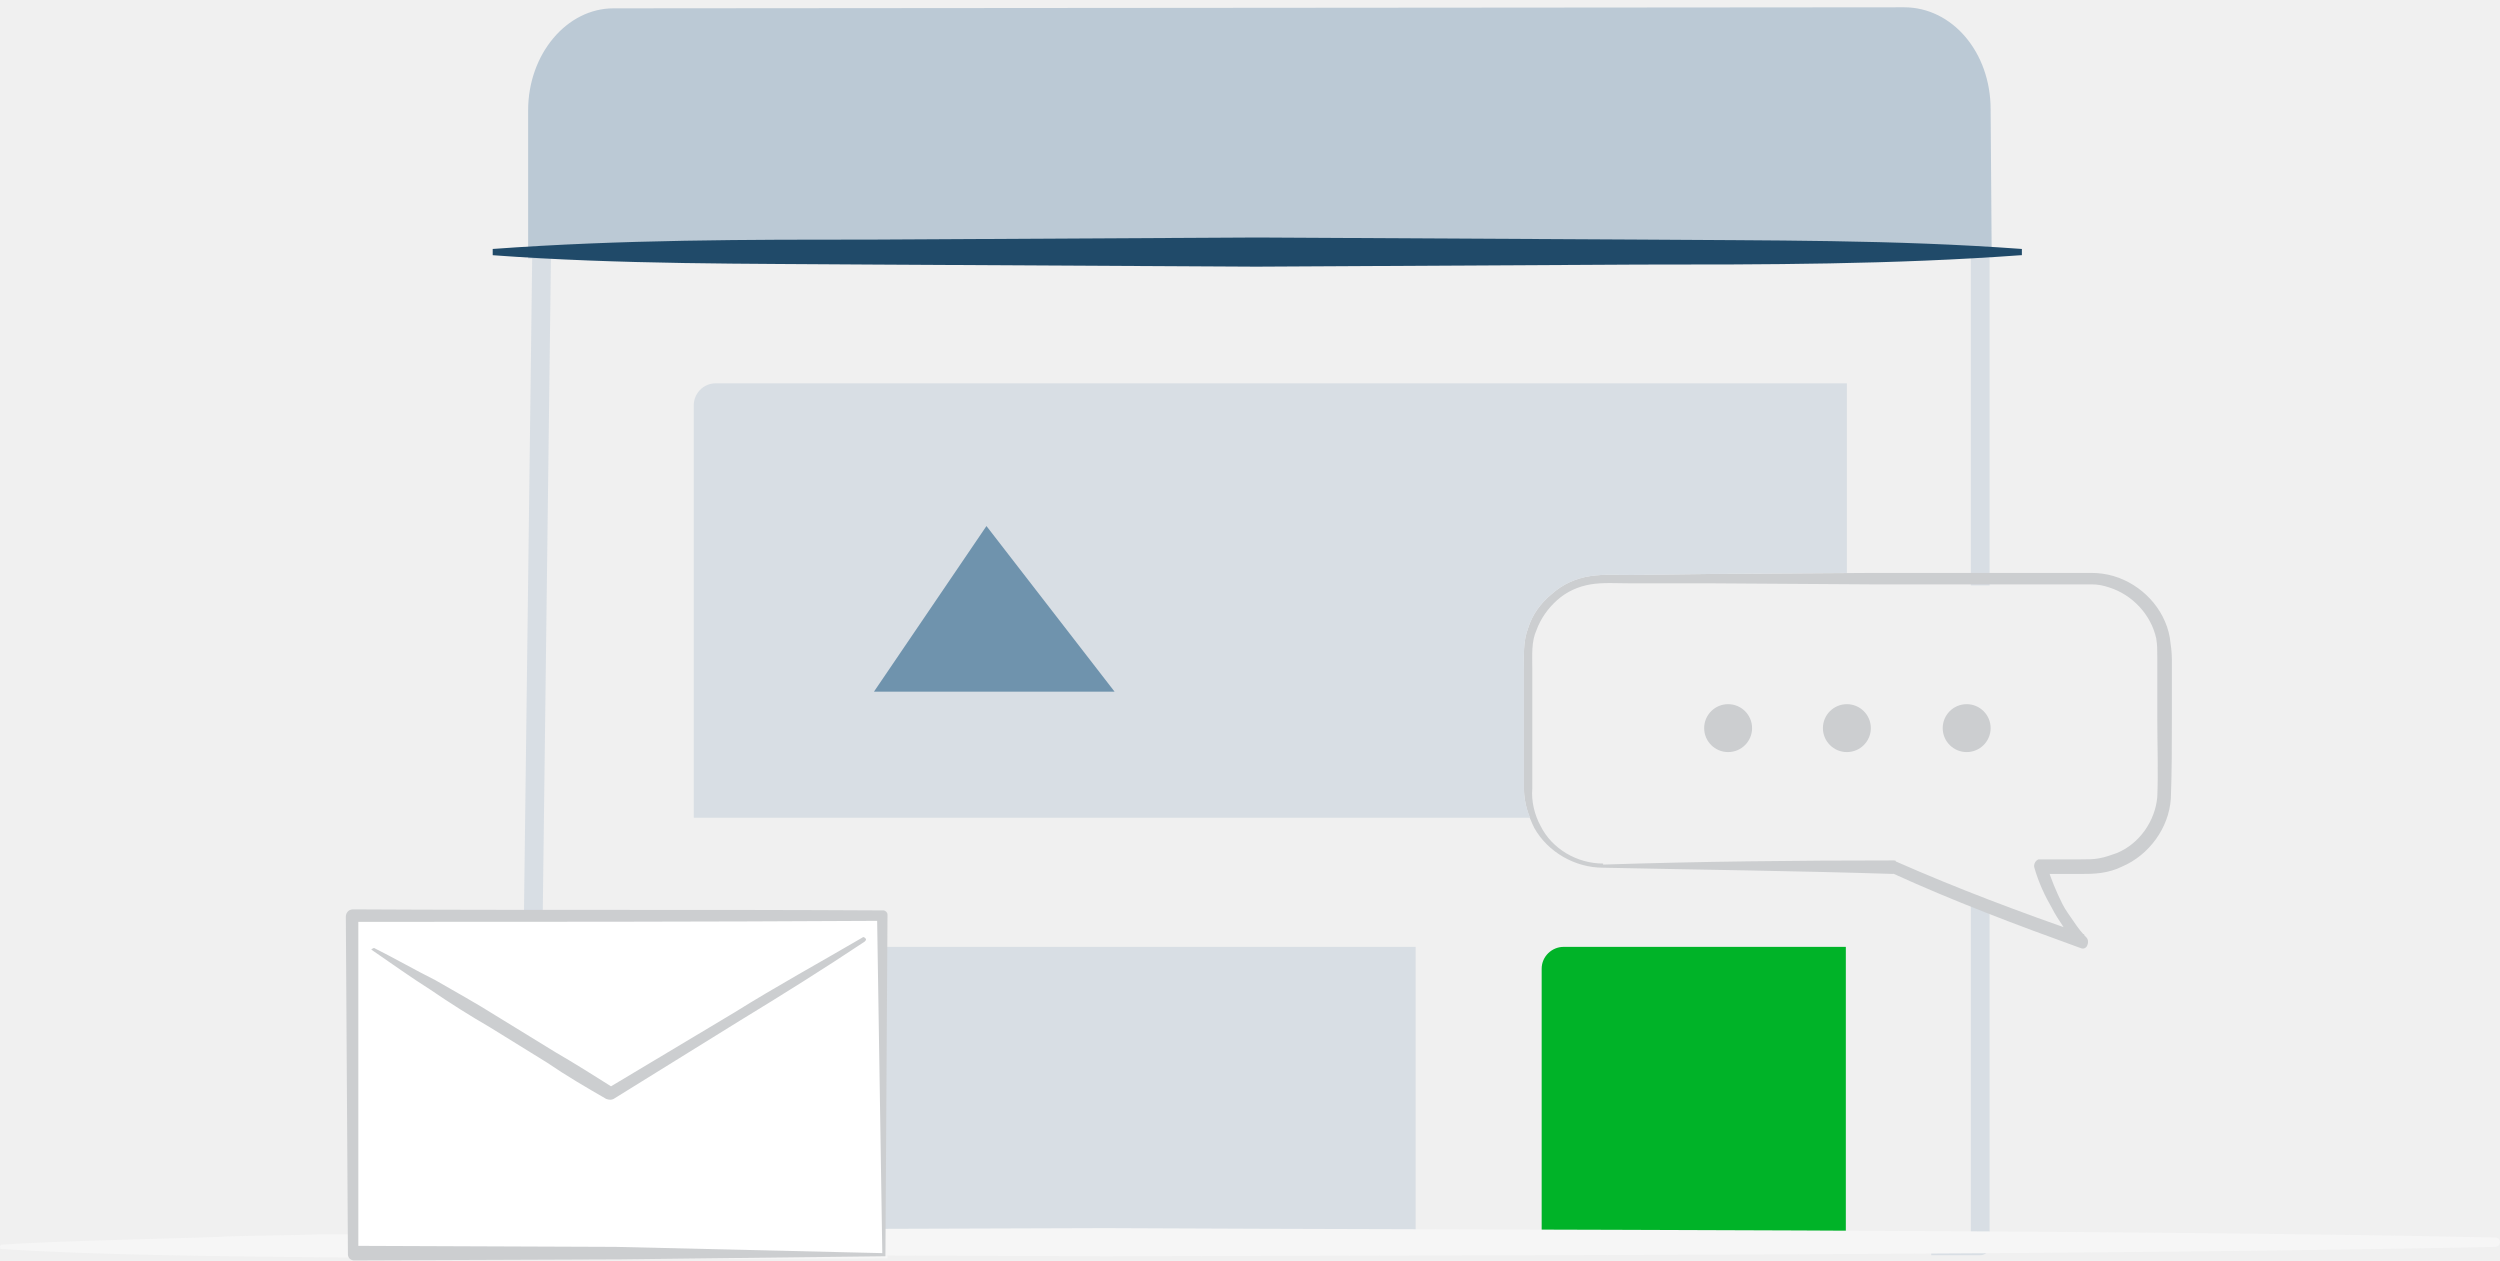
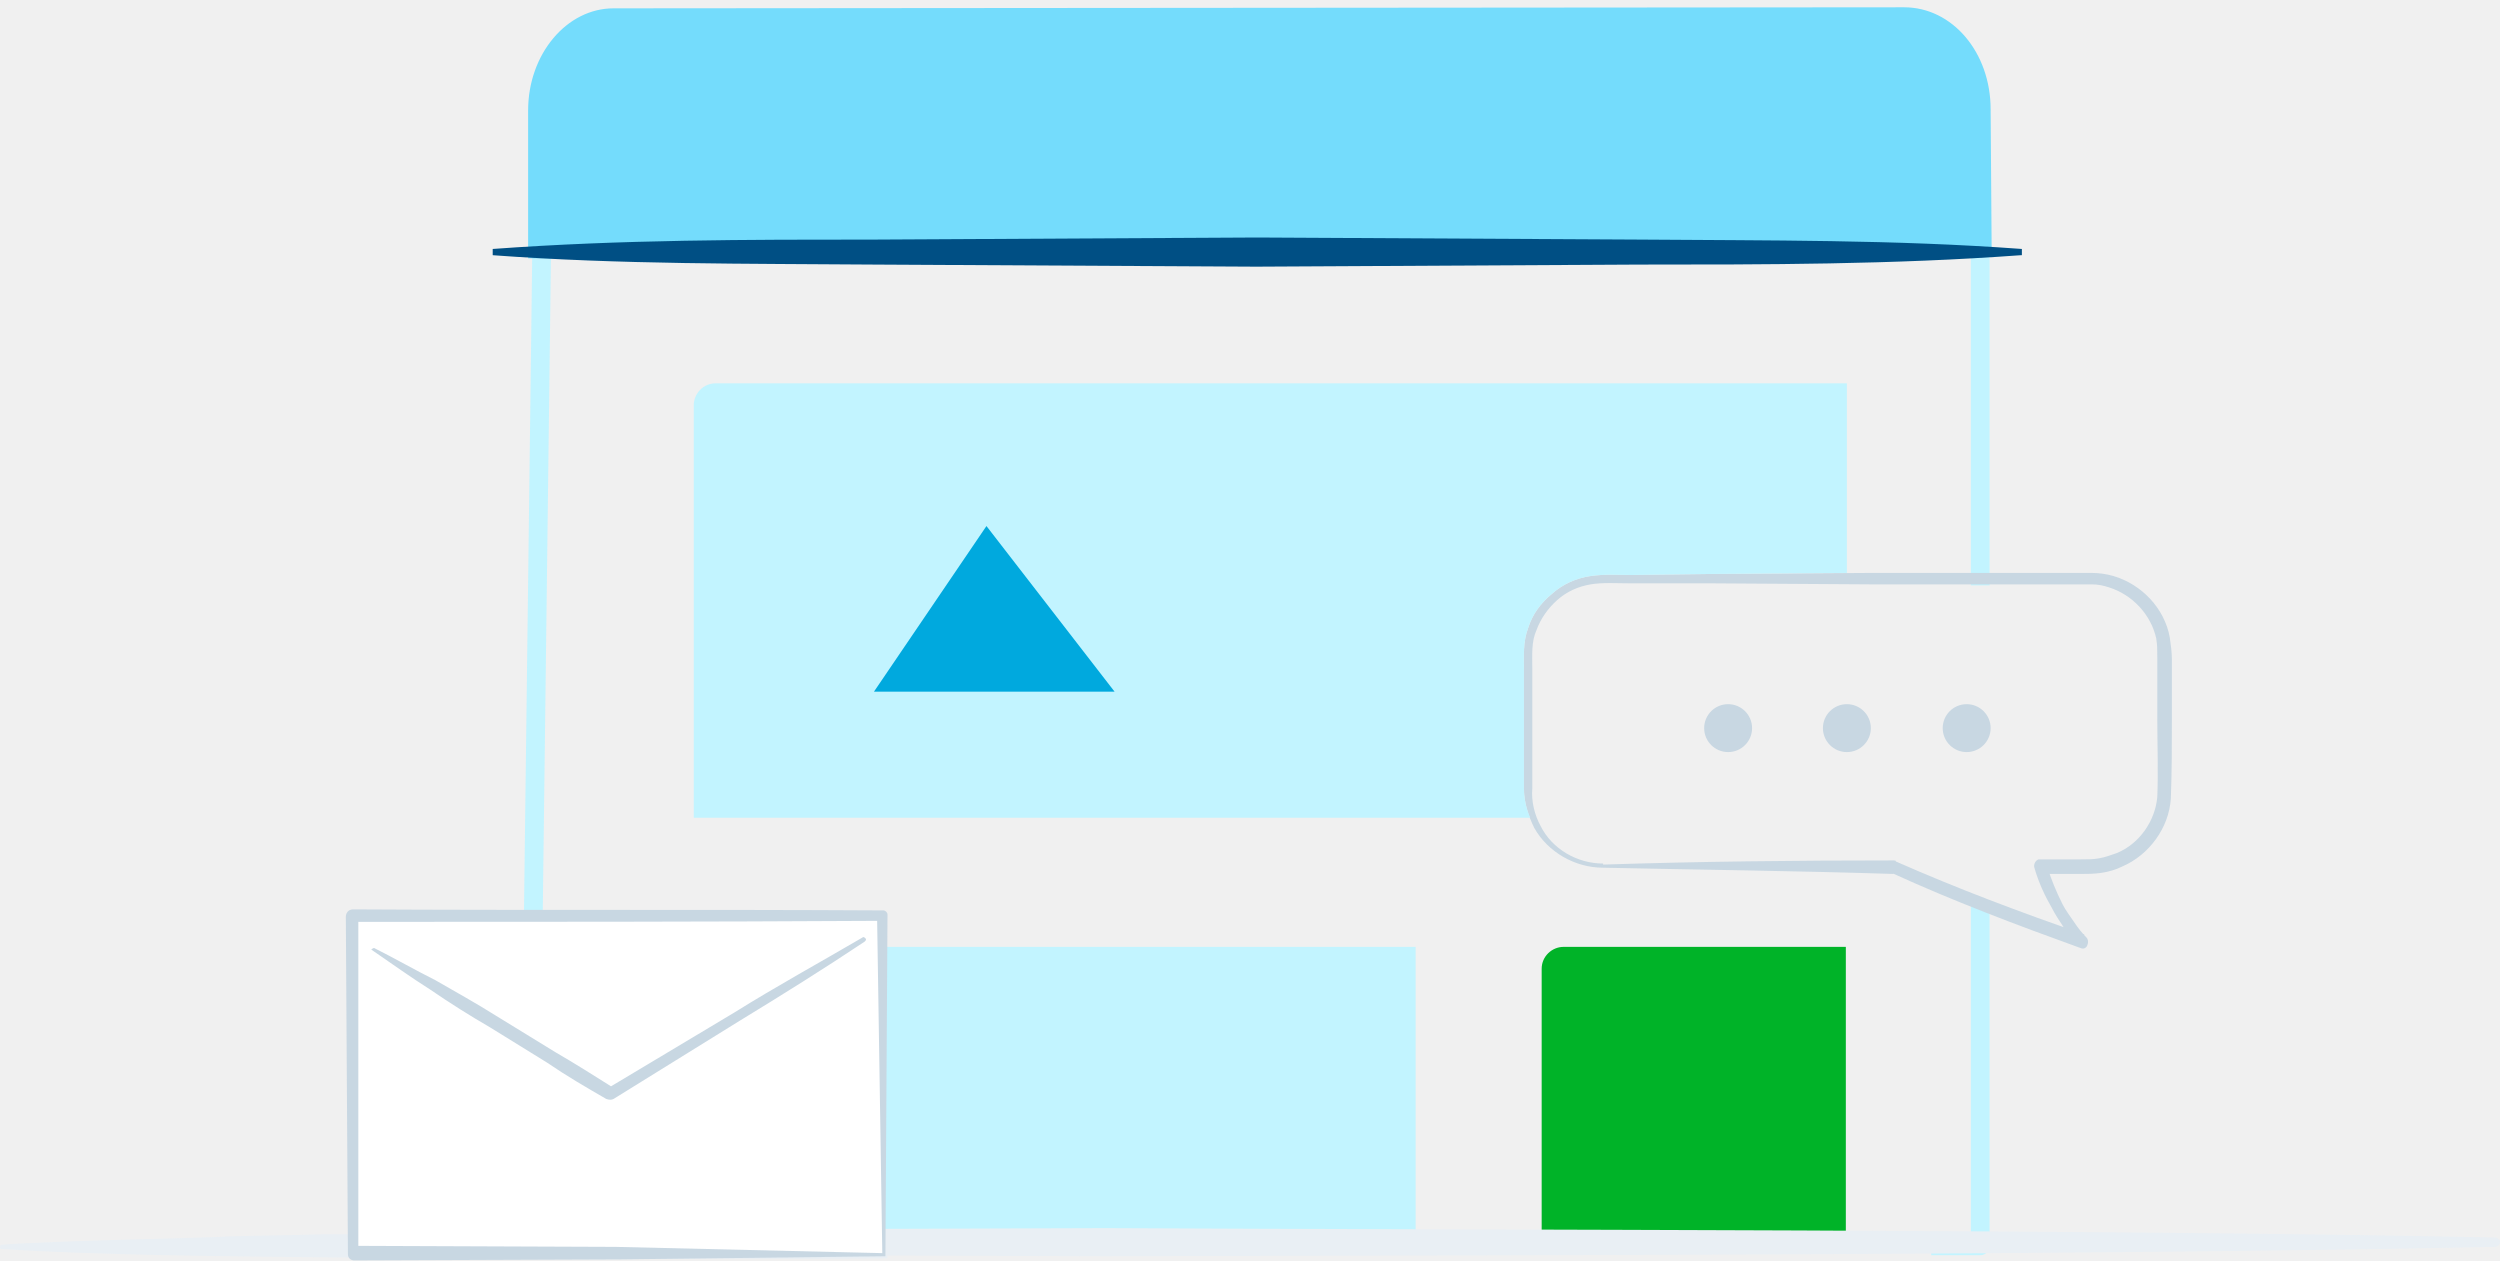
<svg xmlns="http://www.w3.org/2000/svg" id="wordAds" viewBox="0 0 240 121">
-   <style>.st0{fill:#D8DEE4}.st1{fill:#00b328}.st2{fill:#CCCED0}.st3{fill:#6F93AD}.st4{fill:#F6F6F6}.st5{fill:#BBC9D5}.st6{fill:#204A69}.st7{fill:#fff}</style>
+   <style>.st0{fill:#c2f4ff}.st1{fill:#00b328}.st2{fill:#c8d7e2}.st3{fill:#00a9de}.st4{fill:#e9eff4}.st5{fill:#74dcfc}.st6{fill:#004f84}.st7{fill:#fff}</style>
  <path class="st0" d="M51.1 23.9l-.8 63.8 1.8.3.8-64.1h-1.8zM189.2 23.6v32.6h1.8V23.5c-.6 0-1.2 0-1.8.1zM189.2 86.1v32.6h-3.8v1.8h4.7c.5 0 .9-.4.9-.9V87c-.6-.3-1.2-.7-1.8-.9zM84.8 90.9c0 9.6.2 19.1.1 28.7h51V90.9H84.8z" />
  <path class="st1" d="M177.2 119.6H148V93c0-1.2 1-2.1 2.1-2.1h27.1v28.7z" />
  <path class="st2" d="M153.9 83c9.3-.3 18.6-.4 27.9-.4.1 0 .2 0 .2.1 5.9 2.6 12 4.9 18.1 7l-.6 1c-.5-.5-1-1.1-1.4-1.7-.4-.6-.8-1.2-1.1-1.8-.7-1.2-1.3-2.5-1.7-3.9-.1-.3.1-.7.4-.8h4c.7 0 1.3 0 1.8-.1.6-.1 1.1-.3 1.7-.5 2.2-.9 3.7-3.1 3.9-5.4.1-2.4 0-5.1 0-7.6v-5.8c0-.7 0-1.2-.1-1.8-.5-2.3-2.3-4.2-4.5-4.9-.6-.2-1.1-.3-1.7-.3h-21.2l-15.4-.1h-7.7c-1.3 0-2.6-.1-3.8.1-1.2.2-2.3.7-3.2 1.5-.9.8-1.6 1.8-2 2.9-.5 1.1-.4 2.4-.4 3.7v11.5c-.1 1.2.2 2.5.8 3.6 1.1 2.2 3.5 3.6 6 3.6v.1zm0 .3c-2.7 0-5.3-1.5-6.6-3.8-.6-1.2-1-2.5-1-3.8V64.2c0-1.2-.1-2.6.4-3.9.4-1.3 1.2-2.4 2.3-3.3 1-.9 2.3-1.5 3.7-1.7 1.4-.2 2.6-.1 3.9-.1l7.7-.1 15.4-.1H200.8c.7 0 1.4.1 2.1.3 2.7.8 4.9 3.1 5.4 5.9.1.7.2 1.4.2 2.1V69c0 2.6 0 5.1-.1 7.7-.2 2.8-2.1 5.4-4.7 6.5-.6.3-1.3.5-2 .6-.7.1-1.4.1-2 .1h-3.8l.6-.8c.4 1.3.9 2.5 1.5 3.7.3.6.7 1.1 1.1 1.7s.8 1.1 1.2 1.5c.2.2.2.6 0 .9-.2.2-.4.2-.6.1-6.1-2.2-12.2-4.5-18.1-7.2l.2.1c-9.3-.3-18.6-.4-27.9-.6z" />
  <path class="st0" d="M146.3 75.7V64.2c0-1.2-.1-2.6.4-3.9.4-1.3 1.2-2.4 2.3-3.3 1-.9 2.3-1.5 3.7-1.7 1.4-.2 2.6-.1 3.9-.1l7.7-.1 13-.1V36.8H68.7c-1.2 0-2.1 1-2.1 2.1v39.6h80.3c-.4-.9-.6-1.9-.6-2.8z" />
  <circle class="st2" cx="188.8" cy="69.9" r="2.3" />
  <circle class="st2" cx="177.3" cy="69.9" r="2.3" />
  <circle class="st2" cx="165.9" cy="69.9" r="2.3" />
  <path class="st3" d="M83.9 66.4l10.8-15.9L107 66.4z" />
  <path class="st4" d="M239.5 118.8c-37.9-.8-95.5-.7-133.4-.9l-30.7.1c0 .8 0 1.7-.1 2.5l30.8.1c37.9-.1 95.5-.1 133.4-.9.3 0 .5-.2.5-.5 0-.2-.2-.4-.5-.4z" />
  <path class="st5" d="M50.7 24.8V10.6c0-5.4 3.7-9.8 8.2-9.8L182.8.7c4.6 0 8.3 4.3 8.3 9.8l.1 13.7-140.5.6z" />
  <path class="st6" d="M194 24.5c-12.3.9-24.5.9-36.7.9l-36.7.2-36.6-.2c-12.3-.1-24.5 0-36.7-.9v-.6C59.6 23 71.8 23 84 23l36.7-.2 36.7.2c12.3.1 24.5 0 36.7.9v.6z" />
  <path class="st4" d="M85.2 118.6c-9.8-.1-17.5-.1-27.4-.2l-27.2.1c-2.7.1-5.7.1-8.9.2 0 .1-16.8.4-21.6.8 0 0-.1.1-.1.2s0 .2.1.2c9.1.6 21.5.7 30.5.8l27.2.2c9.8-.1 17.6 0 27.4-.1v-2.2z" />
  <g>
    <path class="st7" d="M84.9 120.4H34L33.9 88h50.9z" />
    <path class="st2" d="M85 120.6l-25.4.3-25.6.1c-.3 0-.6-.2-.6-.6L33.2 88c0-.3.2-.7.7-.7 17 .1 33.9 0 50.9.1.2 0 .4.2.4.4l-.2 32.8zm-.3-.3L84.2 88l.4.4c-17 .1-33.9.1-50.9.1l.7-.7v32.4l-.6-.6 25.3.1 25.6.6z" />
    <path class="st7" d="M35.9 91.1l23 13.9L83 90.2" />
    <path class="st2" d="M35.9 91c2 1 3.9 2.1 5.9 3.1 1.9 1.1 3.9 2.2 5.8 3.4l5.7 3.5c1.9 1.1 3.8 2.3 5.7 3.5h-.7l12.2-7.3c4-2.5 8.2-4.8 12.3-7.2.1-.1.2 0 .3.1.1.1 0 .2-.1.3-3.9 2.6-7.9 5.1-12 7.6l-12.1 7.5c-.2.1-.4.1-.7 0-1.9-1.1-3.8-2.2-5.7-3.5L47 98.6c-1.9-1.1-3.8-2.3-5.7-3.6-1.9-1.2-3.7-2.5-5.6-3.8 0 0-.1-.1 0-.1l.2-.1z" />
  </g>
</svg>
